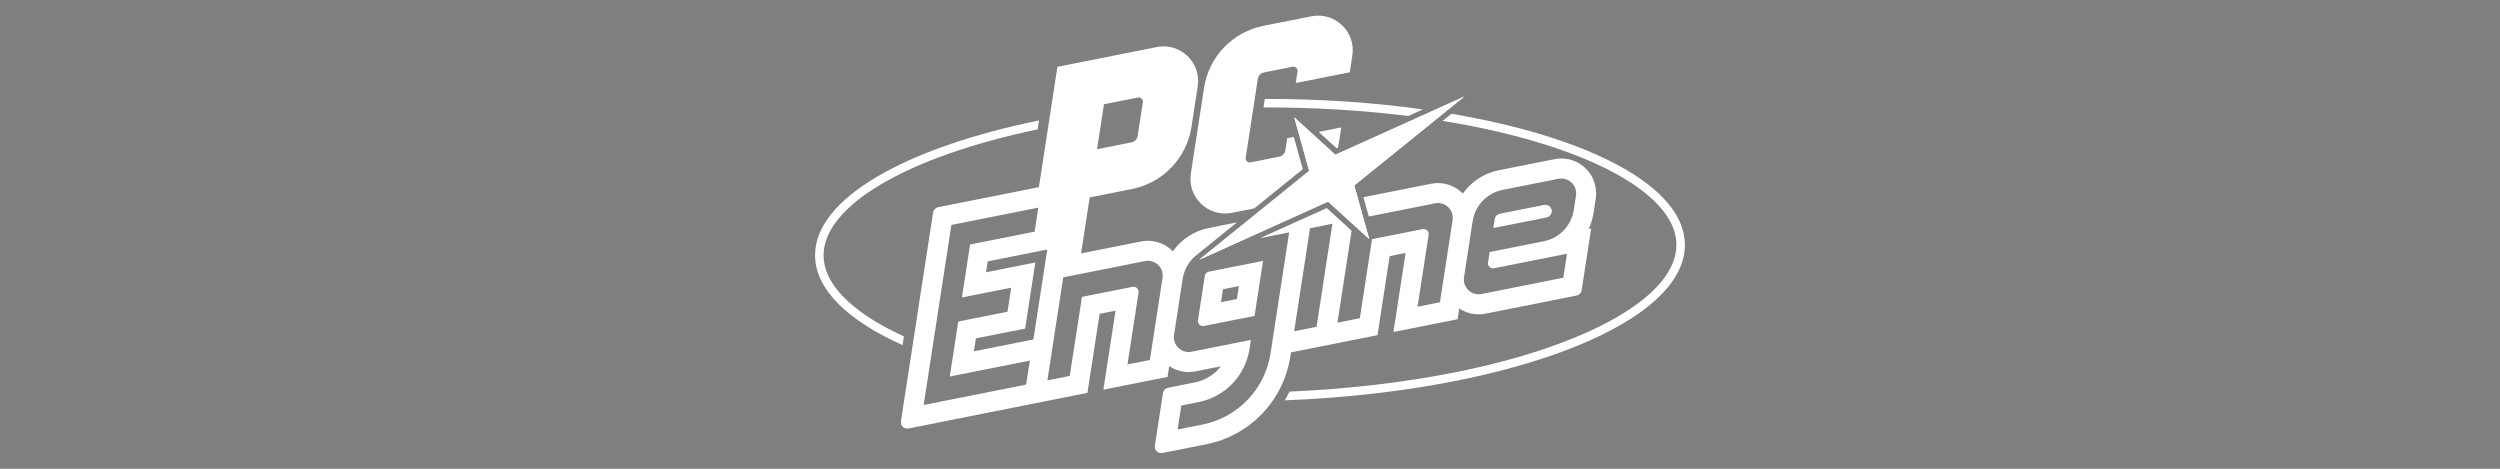
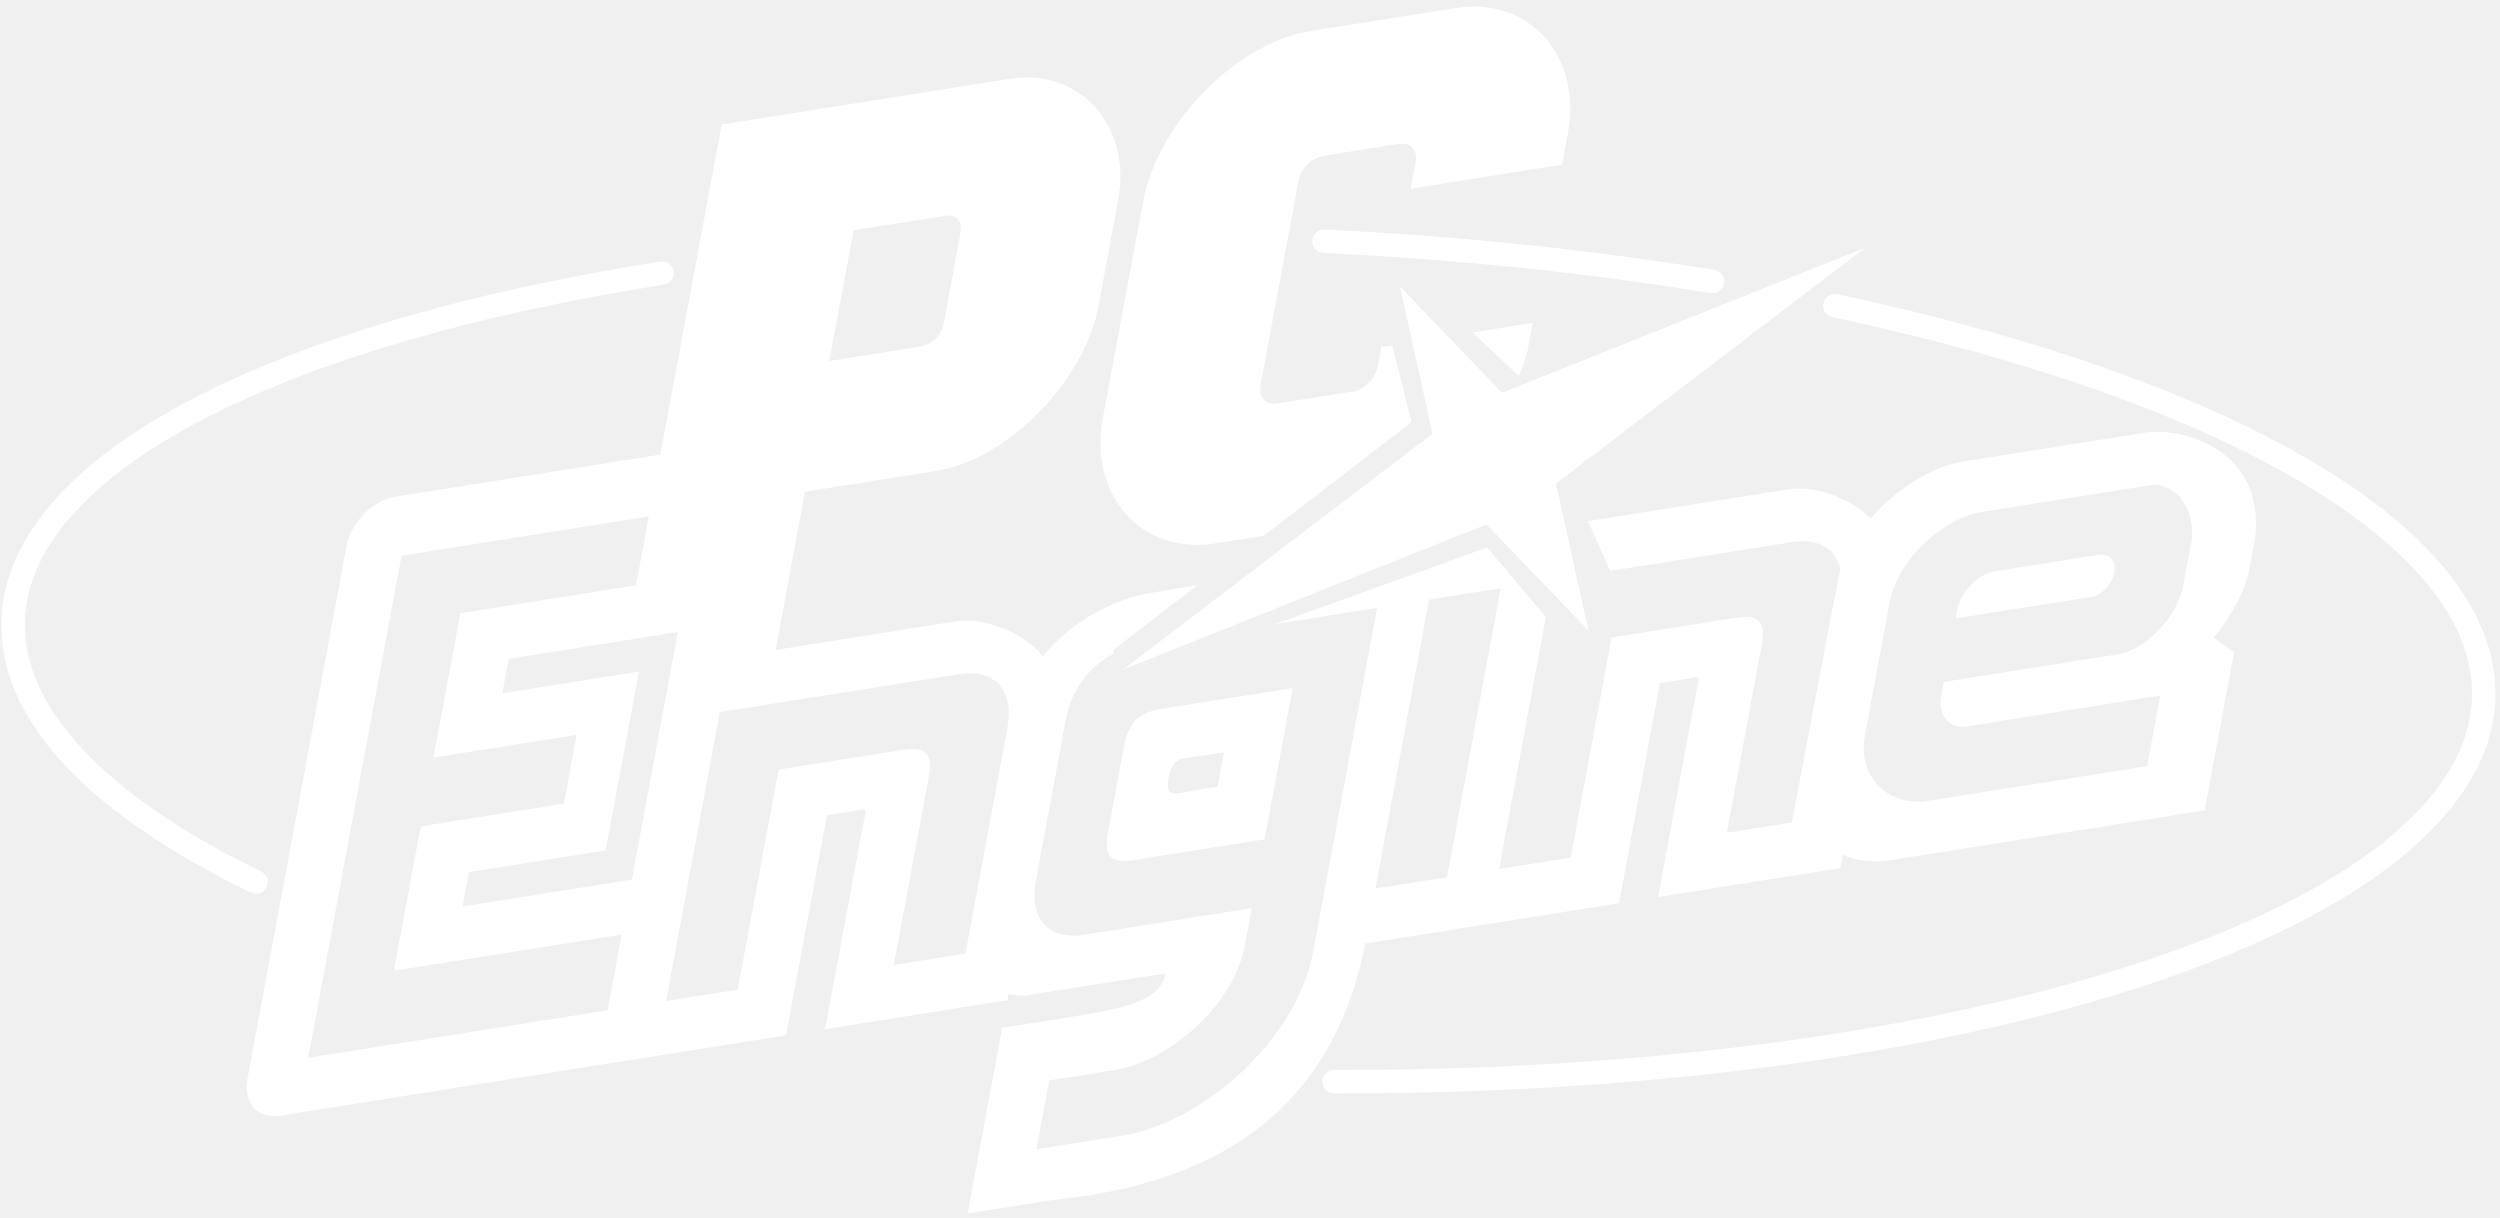
- <svg xmlns="http://www.w3.org/2000/svg" width="100%" height="100%" viewBox="0 0 640 120" version="1.1" xml:space="preserve" style="fill-rule:evenodd;clip-rule:evenodd;stroke-linejoin:round;stroke-miterlimit:2;">
-   <rect x="0" y="0" width="640" height="120" style="fill:#7f7f7f;" />
-   <g>
+ <svg xmlns="http://www.w3.org/2000/svg" width="100%" height="100%" viewBox="0 0 232 113" version="1.1" xml:space="preserve" style="fill-rule:evenodd;clip-rule:evenodd;stroke-linejoin:round;stroke-miterlimit:2;">
+   <clipPath id="_clip1">
+     <rect id="pcengine.afdesign" x="0.122" y="0.611" width="231.459" height="112" />
+   </clipPath>
+   <g clip-path="url(#_clip1)">
    <g>
-       <path d="M374.861,24.715l-33.011,14.901l-10.528,-9.594l3.823,13.724l-28.167,22.767l33.004,-14.902l10.534,9.589l-3.822,-13.719l28.167,-22.766Z" style="fill:#fff;fill-rule:nonzero;" />
-       <g>
-         <path d="M374.861,24.715l-33.011,14.901l-10.528,-9.594l3.823,13.724l-28.167,22.767l33.004,-14.902l10.534,9.589l-3.822,-13.719l28.167,-22.766Z" style="fill:#fff;fill-rule:nonzero;" />
+       <g id="path7">
+         <path d="M23.761,82.944c-0.16,-0 -0.321,-0.036 -0.475,-0.112c-15.505,-7.525 -23.511,-16.298 -23.152,-25.372c0.291,-7.469 6.386,-14.521 17.627,-20.396c10.665,-5.572 25.708,-9.995 43.503,-12.791c0.594,-0.093 1.15,0.313 1.242,0.906c0.095,0.593 -0.312,1.149 -0.905,1.242c-36.047,5.661 -58.767,17.588 -59.294,31.126c-0.318,8.026 7.47,16.312 21.93,23.33c0.539,0.263 0.764,0.911 0.502,1.454c-0.188,0.386 -0.576,0.613 -0.978,0.613Z" style="fill:#fff;fill-rule:nonzero;" />
      </g>
-       <g>
-         <path d="M342.187,37.963l0.295,-0.134c0.14,-0.551 0.25,-1.113 0.343,-1.688l0.545,-3.526l-5.783,1.148l4.6,4.2Z" style="fill:#fff;fill-rule:nonzero;" />
-         <path d="M315.342,54.483l5.754,-1.143l12.419,-10.035l-2.303,-8.266l-1.676,0.337l-0.476,3.097c-0.127,0.818 -0.748,1.474 -1.56,1.63l-7.338,1.462c-0.725,0.145 -1.369,-0.476 -1.259,-1.207l3.104,-20.179c0.127,-0.818 0.748,-1.474 1.56,-1.63l7.338,-1.462c0.725,-0.145 1.369,0.475 1.258,1.206l-0.458,2.964l13.834,-2.749l0.662,-4.298c0.933,-6.079 -4.455,-11.236 -10.488,-10.035l-12.262,2.43c-7.912,1.572 -13.991,7.93 -15.22,15.9l-3.376,21.943c-0.928,6.079 4.46,11.235 10.487,10.035Z" style="fill:#fff;fill-rule:nonzero;" />
+       <g id="path11">
+         <path d="M158.928,27.216c-0.059,0 -0.119,-0.005 -0.179,-0.014c-11.454,-1.88 -23.544,-3.136 -35.936,-3.729c-0.601,-0.027 -1.064,-0.537 -1.034,-1.138c0.028,-0.598 0.547,-1.057 1.138,-1.032c12.475,0.596 24.65,1.859 36.186,3.754c0.592,0.096 0.994,0.656 0.896,1.248c-0.089,0.534 -0.548,0.911 -1.071,0.911Z" style="fill:#fff;fill-rule:nonzero;" />
      </g>
-       <path d="M218.973,78.752c-5.337,-4.263 -8.075,-8.73 -8.133,-13.266c-0.168,-12.749 21.265,-25.365 54.798,-32.367l0.353,-2.297c-34.35,7.036 -57.529,20.076 -57.332,34.693c0.116,8.672 8.434,16.566 22.396,22.831l0.342,-2.233c-4.971,-2.268 -9.136,-4.728 -12.424,-7.361Z" style="fill:#fff;fill-rule:nonzero;" />
-       <path d="M323.793,25.318l-0.336,2.181c12.877,-0.018 25.371,0.736 37.059,2.192l3.753,-1.693c-12.483,-1.735 -26.137,-2.686 -40.476,-2.68Z" style="fill:#fff;fill-rule:nonzero;" />
-       <path d="M371.578,29.123l-2.257,1.827c10.343,1.671 19.908,3.933 28.353,6.74c10.029,3.335 17.883,7.239 23.353,11.613c5.336,4.263 8.074,8.73 8.132,13.266c0.174,13.01 -22.14,25.876 -56.85,32.784c-12.999,2.587 -27.425,4.252 -42.199,4.901c-0.377,0.766 -0.789,1.508 -1.224,2.234c15.772,-0.621 30.615,-2.361 43.852,-4.995c35.052,-6.972 58.799,-20.151 58.602,-34.953c-0.197,-14.838 -24.402,-27.396 -59.762,-33.417Z" style="fill:#fff;fill-rule:nonzero;" />
-       <g>
-         <path d="M395.308,52.458l-11.369,2.262c-0.673,0.134 -1.19,0.673 -1.294,1.352l-0.354,2.303l13.655,-2.715c0.672,-0.133 1.189,-0.673 1.293,-1.351c0.174,-1.12 -0.818,-2.071 -1.931,-1.851Z" style="fill:#fff;fill-rule:nonzero;" />
-         <path d="M308.428,70.62l-1.746,11.345c-0.139,0.894 0.655,1.654 1.543,1.479l12.946,-2.575l2.17,-14.084l-13.881,2.762c-0.539,0.098 -0.951,0.533 -1.032,1.073Zm4.658,3.428l4.077,-0.812l-0.51,3.306l-4.078,0.812l0.511,-3.306Z" style="fill:#fff;fill-rule:nonzero;" />
-         <path d="M407.146,44.581c-2.041,-3.08 -5.69,-4.53 -9.182,-3.834l-14.304,2.842c-3.776,0.754 -7.024,2.941 -9.17,5.963c-0.07,-0.075 -0.14,-0.145 -0.215,-0.214c-2.1,-2.007 -5.058,-2.872 -7.906,-2.303l-17.338,3.445l1.381,4.948l16.96,-3.376c2.582,-0.516 4.89,1.694 4.49,4.298l-3.237,21.027l-5.731,1.149l2.831,-18.394c0.139,-0.893 -0.655,-1.653 -1.543,-1.479l-12.947,2.576l-3.114,20.232l-5.731,1.142l3.625,-23.544l-6.363,-5.794l-17.077,7.708l1.717,-0.342l5.731,-1.143l-4.774,31.01c-1.404,9.118 -8.358,16.38 -17.401,18.184l-6.381,1.271l0.946,-6.149l4.472,-0.887c6.752,-1.346 11.943,-6.764 12.987,-13.568l0.36,-2.331l-15.192,3.022c-2.581,0.516 -4.89,-1.694 -4.489,-4.299l2.21,-14.35c0.394,-2.552 1.775,-4.774 3.758,-6.253l0.006,-0.011l10.151,-8.202l-7.256,1.444c-3.776,0.754 -7.025,2.941 -9.171,5.963c-0.07,-0.076 -0.139,-0.145 -0.215,-0.215c-2.099,-2.007 -5.058,-2.871 -7.906,-2.303l-15.371,3.057l2.204,-14.327l10.836,-2.158c7.911,-1.572 13.99,-7.929 15.22,-15.899l1.601,-10.406c0.934,-6.079 -4.455,-11.235 -10.487,-10.035l-25.435,5.064l-4.739,30.801l-25.795,5.133c-0.673,0.134 -1.189,0.673 -1.294,1.352l-8.225,53.451c-0.174,1.12 0.818,2.065 1.926,1.845l34.629,-6.891l11.189,-2.228l3.115,-20.232l4.078,-0.812l-3.115,20.232l16.427,-3.271l0.423,-2.767c1.955,1.311 4.368,1.816 6.717,1.351l6.52,-1.299c-1.63,2.083 -3.973,3.585 -6.671,4.124l-6.867,1.369c-0.673,0.134 -1.19,0.673 -1.294,1.352l-2.077,13.503c-0.174,1.12 0.818,2.065 1.926,1.845l11.276,-2.245c11.161,-2.222 19.739,-11.183 21.468,-22.43l0.168,-1.079l22.158,-4.409l3.115,-20.232l4.078,-0.812l-3.115,20.232l16.427,-3.271l0.423,-2.767c1.955,1.311 4.368,1.815 6.717,1.346l23.33,-4.641c0.673,-0.133 1.189,-0.673 1.293,-1.351l2.431,-15.801l-0.65,0.128c0.603,-1.271 1.033,-2.645 1.253,-4.078l0.545,-3.532c0.348,-2.251 -0.093,-4.56 -1.34,-6.445Zm-124.53,-17.889l8.695,-1.728c0.725,-0.145 1.368,0.476 1.258,1.206l-1.328,8.643c-0.128,0.818 -0.748,1.473 -1.56,1.63l-8.829,1.758l1.764,-11.509Zm-19.931,71.77l-2.488,0.493l-2.924,0.58l-16.311,3.248l-4.501,0.894l7.094,-46.091l1.897,-0.377l14.014,-2.79l6.346,-1.265l-0.946,6.149l-1.827,0.365l-14.699,2.924l-2.088,13.567l6.88,-1.369l1.235,-0.243l4.501,-0.894l-0.945,6.149l-2.413,0.481l-3.318,0.661l-6.879,1.369l-2.176,14.078l15.082,-2.999l0.835,-0.168l4.594,-0.916l-0.963,6.154Zm-13.37,-8.527l0.51,-3.306l12.616,-2.512l2.605,-16.925l-12.616,2.511l0.429,-2.79l10.482,-2.088l4.756,-0.946l-0.679,4.415l-2.865,18.608l-15.238,3.033Zm45.052,2.222l-5.731,1.143l2.831,-18.394c0.139,-0.893 -0.655,-1.653 -1.543,-1.479l-12.946,2.575l-3.115,20.233l-5.731,1.142l4.06,-26.38l20.928,-4.165c2.581,-0.516 4.89,1.694 4.49,4.298l-3.243,21.027Zm42.669,-8.492l-5.731,1.143l4.06,-26.381l5.731,-1.143l-4.06,26.381Zm66.415,-33.597l-0.568,3.695c-0.615,4.009 -3.678,7.205 -7.657,7.999l-13.88,2.761l-0.412,2.669c-0.139,0.893 0.655,1.653 1.543,1.479l12.947,-2.576l2.563,-0.51l3.167,-0.632l-0.945,6.148l-1.079,0.215l-19.849,3.95c-2.581,0.516 -4.89,-1.694 -4.49,-4.298l2.21,-14.351c0.615,-4.008 3.678,-7.204 7.657,-7.999l14.298,-2.848c2.587,-0.51 4.896,1.7 4.495,4.298Z" style="fill:#fff;fill-rule:nonzero;" />
+       <g id="path15">
+         <path d="M124.707,101.465c-0.304,0 -0.606,0 -0.911,-0.001c-0.601,-0.002 -1.084,-0.489 -1.082,-1.09c0.002,-0.599 0.486,-1.083 1.086,-1.083l0.004,-0c0.298,0.001 0.604,0.001 0.904,0.001c58.179,0.001 104.088,-15.122 104.693,-34.557c0.213,-6.803 -5.251,-13.702 -15.803,-19.953c-10.506,-6.227 -25.566,-11.534 -43.545,-15.347c-0.587,-0.125 -0.962,-0.702 -0.839,-1.29c0.124,-0.586 0.703,-0.96 1.29,-0.837c18.208,3.862 33.494,9.257 44.202,15.603c11.274,6.681 17.107,14.251 16.868,21.891c-0.321,10.336 -11.74,19.758 -32.15,26.526c-19.735,6.544 -46.238,10.137 -74.717,10.137Z" style="fill:#fff;fill-rule:nonzero;" />
+       </g>
+       <g id="polygon17">
+         <path d="M144.394,44.868l28.701,-21.877l-33.709,13.456l-9.474,-9.861l3.021,13.664l-28.7,21.876l33.71,-13.459l9.472,9.861l-3.021,-13.66Z" style="fill:#fff;fill-rule:nonzero;" />
+       </g>
+       <g id="path21">
+         <path d="M108.451,72.178c0.412,-2.025 1.163,-1.731 3.216,-2.058l1.912,-0.3l-0.595,3.188l-1.912,0.305c-2.053,0.326 -2.958,0.875 -2.621,-1.135Zm-4.145,-2.919l-1.487,8.006c-0.408,2.185 0.253,2.889 2.356,2.556l12.178,-1.932l2.611,-14.039l-12.18,1.93c-2.103,0.333 -3.074,1.295 -3.478,3.479Zm77.313,-12.635l-0.143,0.773l12.563,-1.994c0.991,-0.159 1.957,-1.161 2.16,-2.245c0.198,-1.084 -0.44,-1.834 -1.432,-1.675l-3.226,0.509l-5.148,0.819l-1.304,0.204c-1.51,0.242 -3.165,1.962 -3.47,3.609Zm-88.139,36.2l0.102,-0.558c0.432,0.032 1.011,0.199 1.517,0.124l13.055,-2.048c-0.485,2.605 -3.925,3.258 -9.176,4.09l-5.974,0.949l-3.205,17.23l7.851,-1.245c19.329,-1.907 26.682,-11.898 29.043,-23.806l23.552,-3.738l3.795,-20.422l1.915,-0.306c2.099,-0.333 1.789,-0.712 1.387,1.469l-3.474,18.686l16.909,-2.684l0.231,-1.238c1.276,0.563 2.768,0.761 4.346,0.513l29.242,-4.638l2.727,-14.678l-1.895,-1.349c1.642,-1.946 2.922,-4.325 3.293,-6.323l0.46,-2.315c1.46,-8.657 -6.522,-10.957 -10.165,-10.378l-16.781,2.663c-2.973,0.472 -6.244,2.543 -8.626,5.287c-2.202,-2.181 -5.6,-3.029 -7.577,-2.715l-18.683,2.963l2.092,4.622l16.848,-2.669c2.431,-0.388 4.054,0.582 4.5,2.507c-0.181,0.509 -4.5,23.507 -4.5,23.507l-6.041,0.959l3.239,-17.411c0.402,-2.18 -0.257,-2.885 -2.355,-2.551l-11.578,1.839l-3.798,20.421l-6.641,1.057l4.346,-23.382l-5.466,-6.448l-19.68,7.114l9.327,-1.481l0.151,-0.02l-5.931,31.908c-1.507,8.105 -10.156,15.857 -17.829,17.075l-7.85,1.244l1.191,-6.386l5.971,-0.944c5.25,-0.836 11.16,-6.09 12.18,-11.585l0.644,-3.458l-15.55,2.467c-3.335,0.53 -5.144,-1.495 -4.489,-5.018l2.789,-15c0.493,-2.666 2.157,-4.878 4.382,-6.029l0.036,-0.401l7.803,-6.004l-4.558,0.767c-2.426,0.383 -6.921,2.201 -9.779,5.845c-2.16,-2.578 -5.939,-3.587 -8.067,-3.249l-16.761,2.662l2.732,-14.682l12.228,-1.941c6.509,-1.03 13.712,-8.352 14.992,-15.228l1.838,-9.894c1.28,-6.879 -3.558,-12.289 -10.068,-11.257l-26.724,4.239l-5.694,30.636l-24.608,3.906c-2.082,0.331 -4.109,2.384 -4.516,4.585l-9.197,49.462c-0.407,2.202 0.95,3.721 3.033,3.393l46.954,-7.451l3.798,-20.422l1.912,-0.306c2.104,-0.329 1.794,-0.708 1.386,1.472l-3.473,18.68l16.912,-2.683Zm-34.843,-11.197l-15.7,2.491l0.59,-3.187l12.681,-2.017l3.086,-16.594l-12.681,2.015l0.59,-3.19l15.702,-2.492l-4.268,22.974Zm-0.95,5.107l-1.304,7.019l-27.778,4.407l8.657,-46.59l22.948,-3.641l-1.185,6.384l-16.306,2.589l-2.489,13.401l13.284,-2.107l-1.186,6.381l-13.285,2.106l-2.495,13.406l21.139,-3.355Zm31.909,1.754l-6.644,1.05l3.235,-17.405c0.409,-2.182 -0.251,-2.89 -2.355,-2.557l-11.577,1.839l-3.794,20.421l-6.645,1.056l4.982,-26.802l0.154,-0.026l22.041,-3.497c3.334,-0.53 5.143,1.492 4.487,5.018l-3.884,20.903Zm43.178,-32.867l6.493,-1.028l-4.985,26.804l-6.641,1.053l4.981,-26.801l0.152,-0.028Zm40.289,12.632l2.306,-12.398c0.731,-3.922 4.946,-7.774 8.535,-8.345l15.535,-2.461c2.618,-0.417 4.436,2.507 3.902,5.366l-0.762,3.991c-0.535,2.862 -3.458,5.902 -6.073,6.319l-16.125,2.559l-0.232,1.448c-0.307,1.646 0.785,2.931 2.295,2.691l18.023,-2.871l-1.214,6.541l-20.333,3.224c-3.591,0.568 -6.583,-2.139 -5.857,-6.064Zm-96.104,-34.749l2.254,-12.127l8.455,-1.341c1.109,-0.175 1.675,0.457 1.454,1.626l-1.54,8.3c-0.221,1.174 -1.059,2.025 -2.169,2.201l-8.454,1.341Z" style="fill:#fff;fill-rule:nonzero;" />
+       </g>
+       <g id="path25">
+         <path d="M130.996,39.178l-1.793,-7.109l-1.013,0.122l-0.325,1.753c-0.225,1.216 -1.202,2.205 -2.348,2.389l-6.946,1.101c-1.148,0.184 -1.804,-0.551 -1.577,-1.766l3.5,-18.827c0.225,-1.211 1.202,-2.201 2.347,-2.384l6.947,-1.101c1.147,-0.183 1.802,0.55 1.576,1.761l-0.448,2.397l14.042,-2.23l0.534,-2.87c1.345,-7.244 -3.578,-12.75 -10.435,-11.666l-13.435,2.132c-6.852,1.088 -14.188,8.54 -15.534,15.783l-3.737,20.104c-1.345,7.243 3.579,12.749 10.436,11.661l4.49,-0.709l13.719,-10.541Z" style="fill:#fff;fill-rule:nonzero;" />
+       </g>
+       <g id="path27">
+         <path d="M140.951,34.89c0.366,-0.986 0.619,-1.361 0.807,-2.373l0.477,-2.556l-5.588,0.889l4.304,4.04Z" style="fill:#fff;fill-rule:nonzero;" />
      </g>
    </g>
  </g>
</svg>
